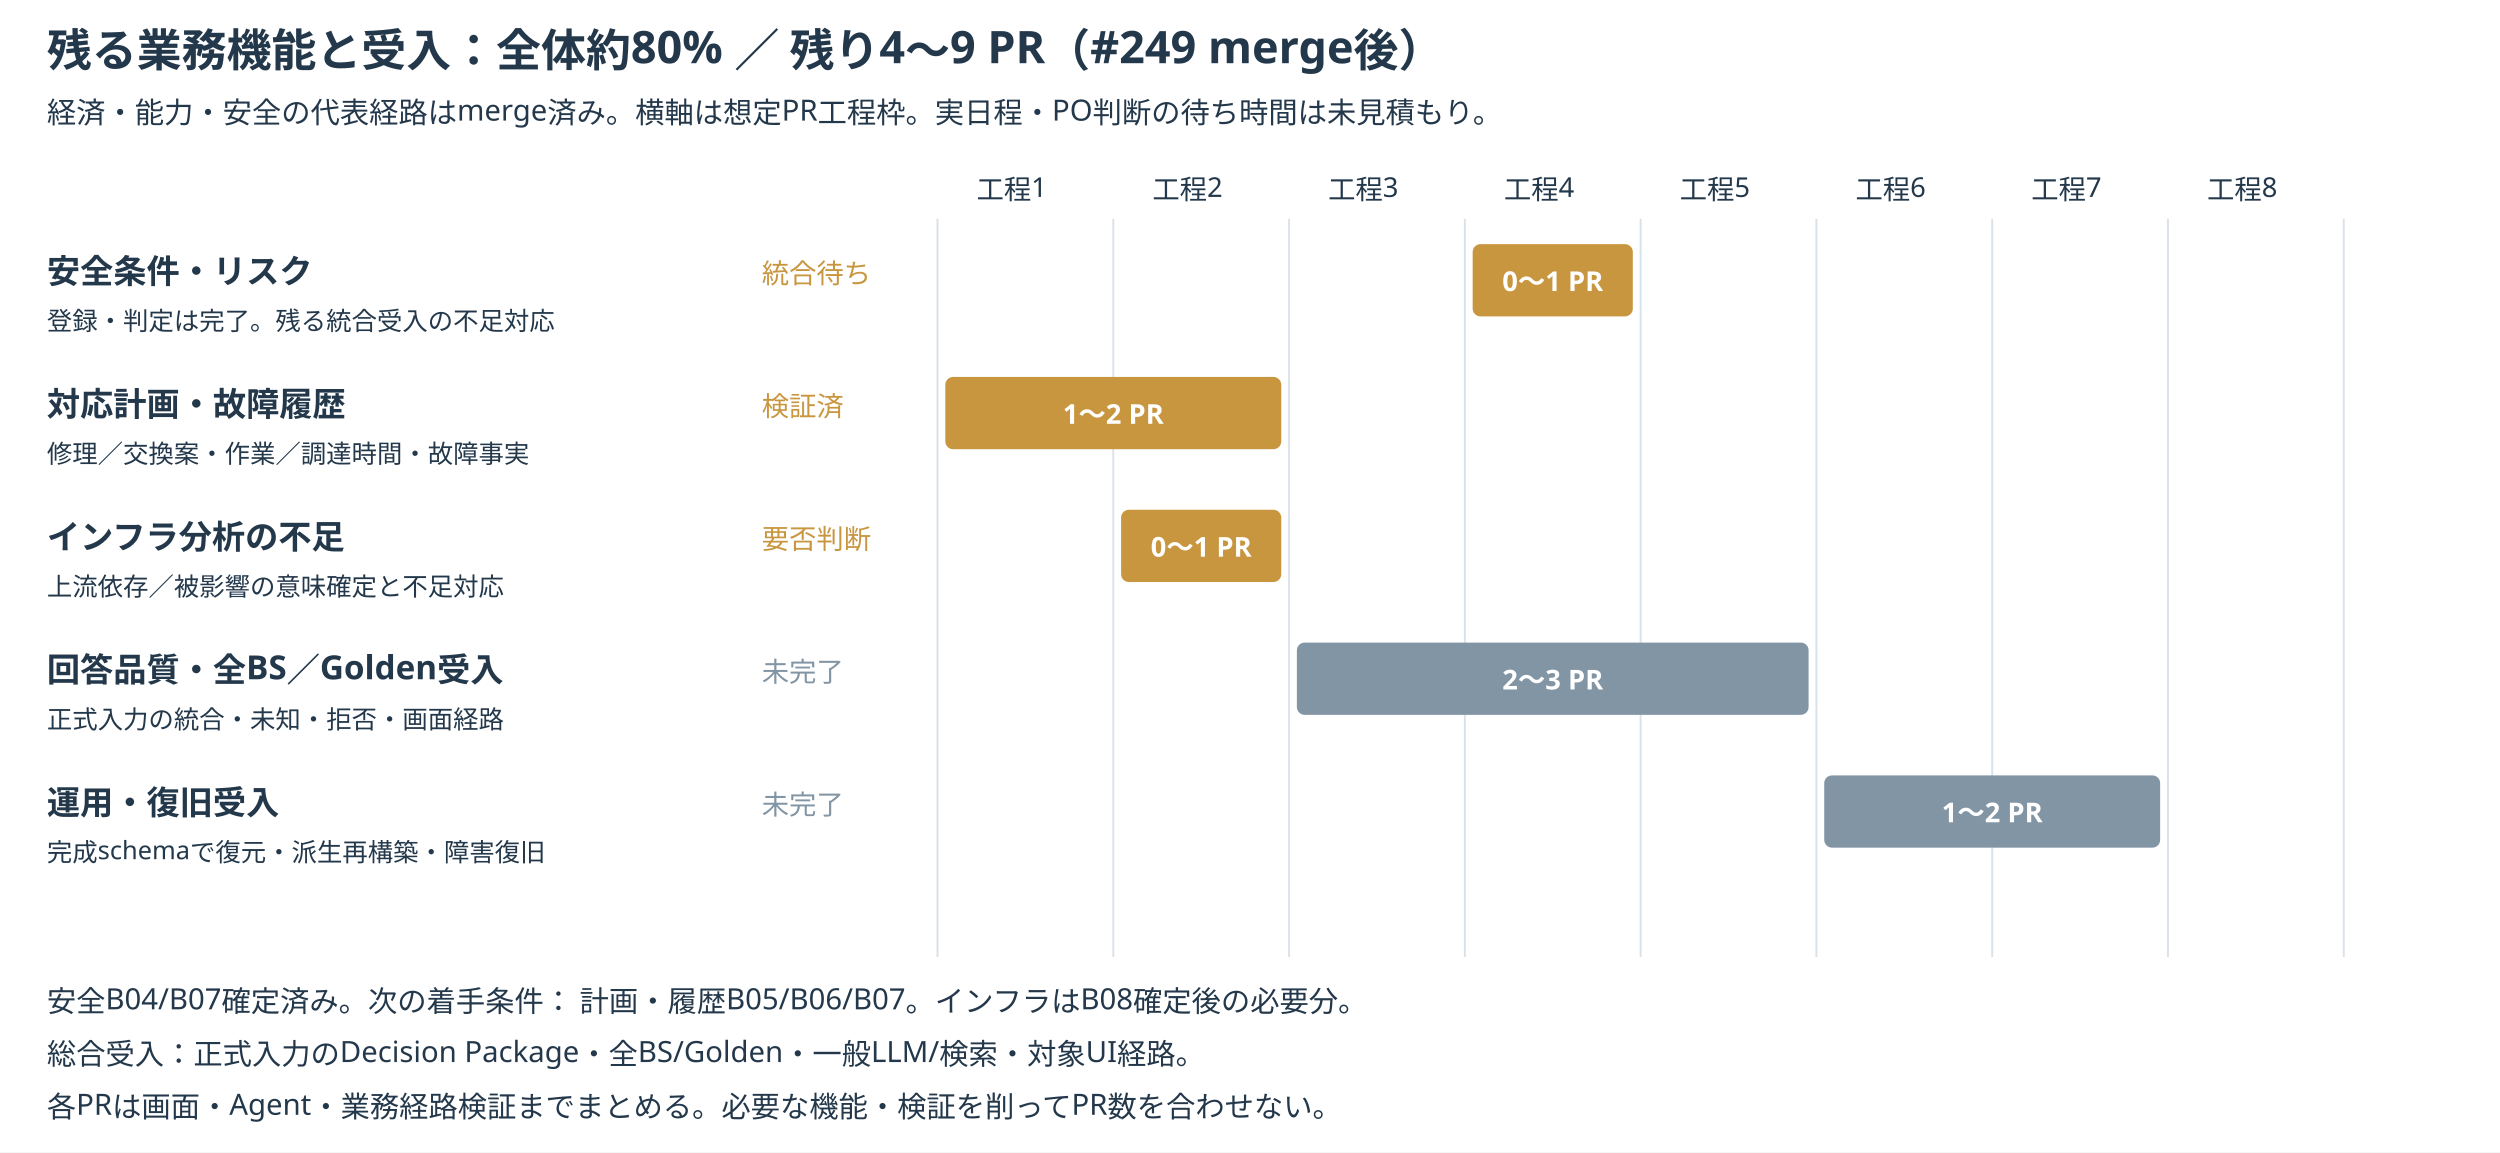
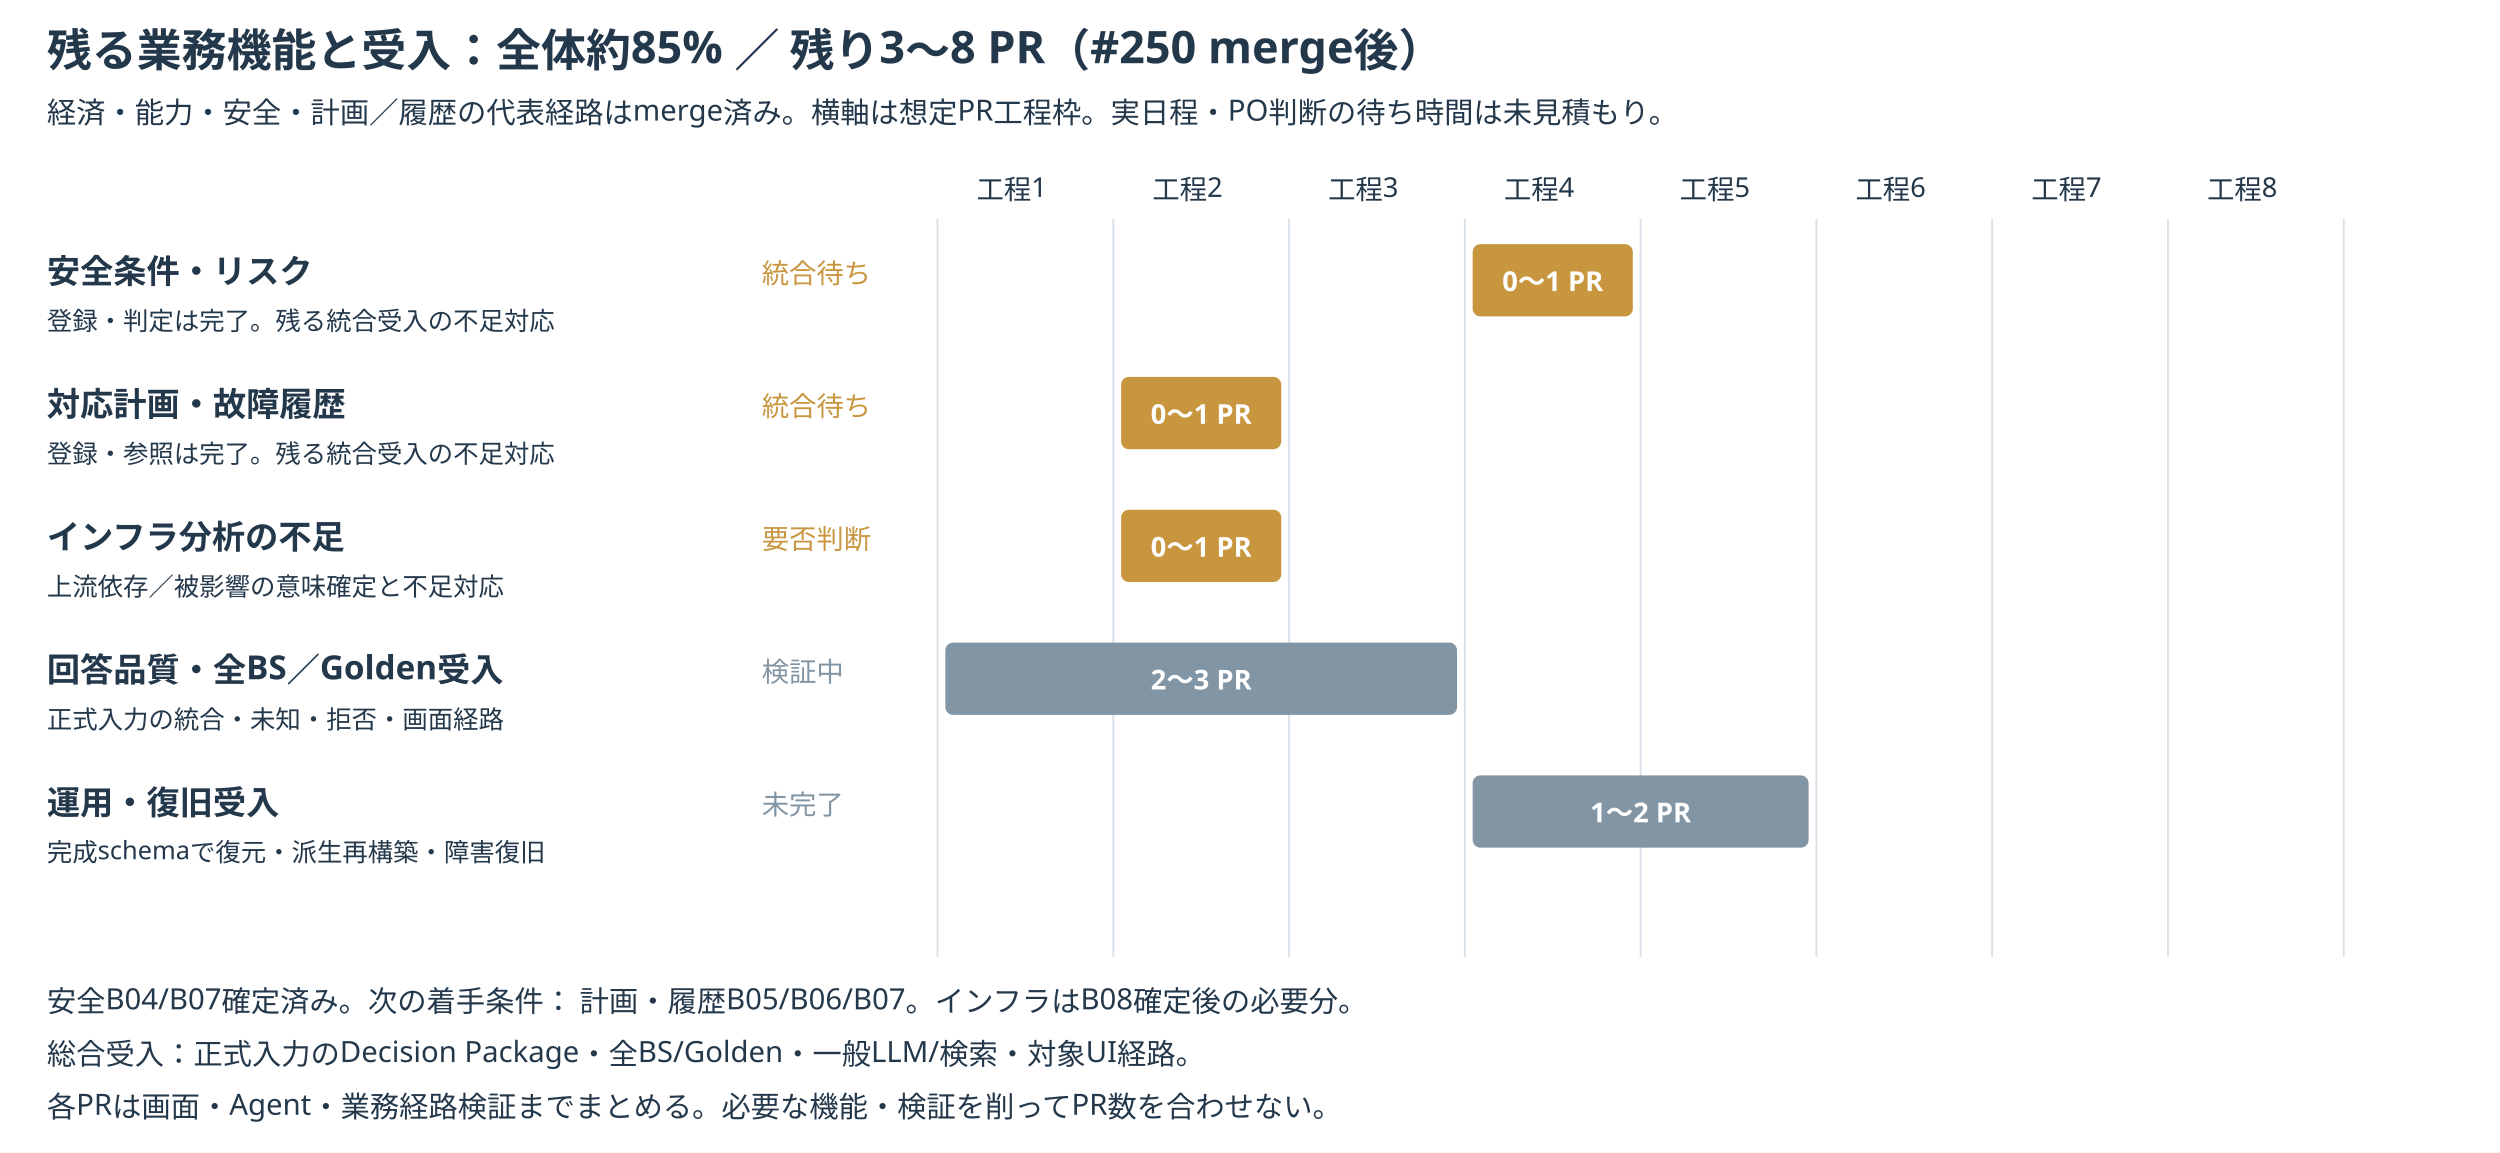
<svg xmlns="http://www.w3.org/2000/svg" width="1280" height="590" viewBox="0 0 1280 590" role="img" aria-labelledby="title desc">
  <rect width="1280" height="590" fill="white" />
  <g font-family="sans-serif" fill="#24384b">
-     <text x="24" y="34" font-size="23" font-weight="bold">残る業務機能と受入：全体約80% ／ 残り4〜9 PR（#249 merge後）</text>
-     <text x="24" y="63" font-size="15">経済・能力・安全の代表経路はmerge済み。横軸は想定PR工程枠。実日程・PO判断の待ち時間は未見積もり。</text>
+     <text x="24" y="34" font-size="23" font-weight="bold">残る業務機能と受入：全体約85% ／ 残り3〜8 PR（#250 merge後）</text>
+     <text x="24" y="63" font-size="15">経済・能力・安全・計画／履歴の代表経路はmerge済み。横軸は想定PR工程枠。実日程・PO判断の待ち時間は未見積もり。</text>
    <path d="M480 112V490" stroke="#dae2e9" />
    <text x="500" y="102" font-size="14">工程1</text>
    <path d="M570 112V490" stroke="#dae2e9" />
    <text x="590" y="102" font-size="14">工程2</text>
    <path d="M660 112V490" stroke="#dae2e9" />
    <text x="680" y="102" font-size="14">工程3</text>
    <path d="M750 112V490" stroke="#dae2e9" />
    <text x="770" y="102" font-size="14">工程4</text>
    <path d="M840 112V490" stroke="#dae2e9" />
    <text x="860" y="102" font-size="14">工程5</text>
    <path d="M930 112V490" stroke="#dae2e9" />
    <text x="950" y="102" font-size="14">工程6</text>
    <path d="M1020 112V490" stroke="#dae2e9" />
    <text x="1040" y="102" font-size="14">工程7</text>
    <path d="M1110 112V490" stroke="#dae2e9" />
    <text x="1130" y="102" font-size="14">工程8</text>
    <path d="M1200 112V490" stroke="#dae2e9" />
    <text x="24" y="145" font-size="17" font-weight="bold">安全条件・リスク</text>
    <text x="24" y="169" font-size="13">登録・判定は完了。残る統合受入の不足対応</text>
    <text x="390" y="145" font-size="14" fill="#c99640">統合待ち</text>
    <rect x="754" y="125" width="82" height="37" rx="4" fill="#c99640" />
    <text x="795" y="149" text-anchor="middle" font-size="14" fill="white" font-weight="bold">0〜1 PR</text>
    <text x="24" y="213" font-size="17" font-weight="bold">対応計画・故障履歴</text>
-     <text x="24" y="237" font-size="13">修理／交換案・作業／調達時間・故障事実</text>
-     <text x="390" y="213" font-size="14" fill="#c99640">検証済</text>
-     <rect x="484" y="193" width="172" height="37" rx="4" fill="#c99640" />
-     <text x="570" y="217" text-anchor="middle" font-size="14" fill="white" font-weight="bold">1〜2 PR</text>
+     <text x="24" y="237" font-size="13">登録・参照は完了。残る統合受入の不足対応</text>
+     <text x="390" y="213" font-size="14" fill="#c99640">統合待ち</text>
+     <rect x="574" y="193" width="82" height="37" rx="4" fill="#c99640" />
+     <text x="615" y="217" text-anchor="middle" font-size="14" fill="white" font-weight="bold">0〜1 PR</text>
    <text x="24" y="281" font-size="17" font-weight="bold">インフラ分析の不足</text>
    <text x="24" y="305" font-size="13">上流依存／被影響の意味確定と不足対応</text>
    <text x="390" y="281" font-size="14" fill="#c99640">要否判断</text>
    <rect x="574" y="261" width="82" height="37" rx="4" fill="#c99640" />
    <text x="615" y="285" text-anchor="middle" font-size="14" fill="white" font-weight="bold">0〜1 PR</text>
    <text x="24" y="349" font-size="17" font-weight="bold">回答品質・全BS／Golden受入</text>
    <text x="24" y="373" font-size="13">正式入力の統合・未知・拒否・画面経路</text>
-     <text x="390" y="349" font-size="14" fill="#8295a5">未完了</text>
-     <rect x="664" y="329" width="262" height="37" rx="4" fill="#8295a5" />
-     <text x="795" y="353" text-anchor="middle" font-size="14" fill="white" font-weight="bold">2〜3 PR</text>
+     <text x="390" y="349" font-size="14" fill="#8295a5">検証中</text>
+     <rect x="484" y="329" width="262" height="37" rx="4" fill="#8295a5" />
+     <text x="615" y="353" text-anchor="middle" font-size="14" fill="white" font-weight="bold">2〜3 PR</text>
    <text x="24" y="417" font-size="17" font-weight="bold">運用・復旧受入</text>
    <text x="24" y="441" font-size="13">完成schemaで復元・派生再構築・障害復旧</text>
    <text x="390" y="417" font-size="14" fill="#8295a5">未完了</text>
-     <rect x="934" y="397" width="172" height="37" rx="4" fill="#8295a5" />
-     <text x="1020" y="421" text-anchor="middle" font-size="14" fill="white" font-weight="bold">1〜2 PR</text>
+     <rect x="754" y="397" width="172" height="37" rx="4" fill="#8295a5" />
+     <text x="840" y="421" text-anchor="middle" font-size="14" fill="white" font-weight="bold">1〜2 PR</text>
    <text x="24" y="518" font-size="15">安全B04/B07確定済み。次の着手条件： 計画・履歴B05/B06/B07。インフラはB08確定後の必要分。</text>
    <text x="24" y="545" font-size="15">総合受入：正式入力のDecision Package・全BS/Golden・一般LLM/検索・対象UI経路。</text>
    <text x="24" y="572" font-size="15">各PRは画面・Agent・業務経路検証までまとめる。必要な機能・検証を削ってPR数を合わせない。</text>
  </g>
</svg>
